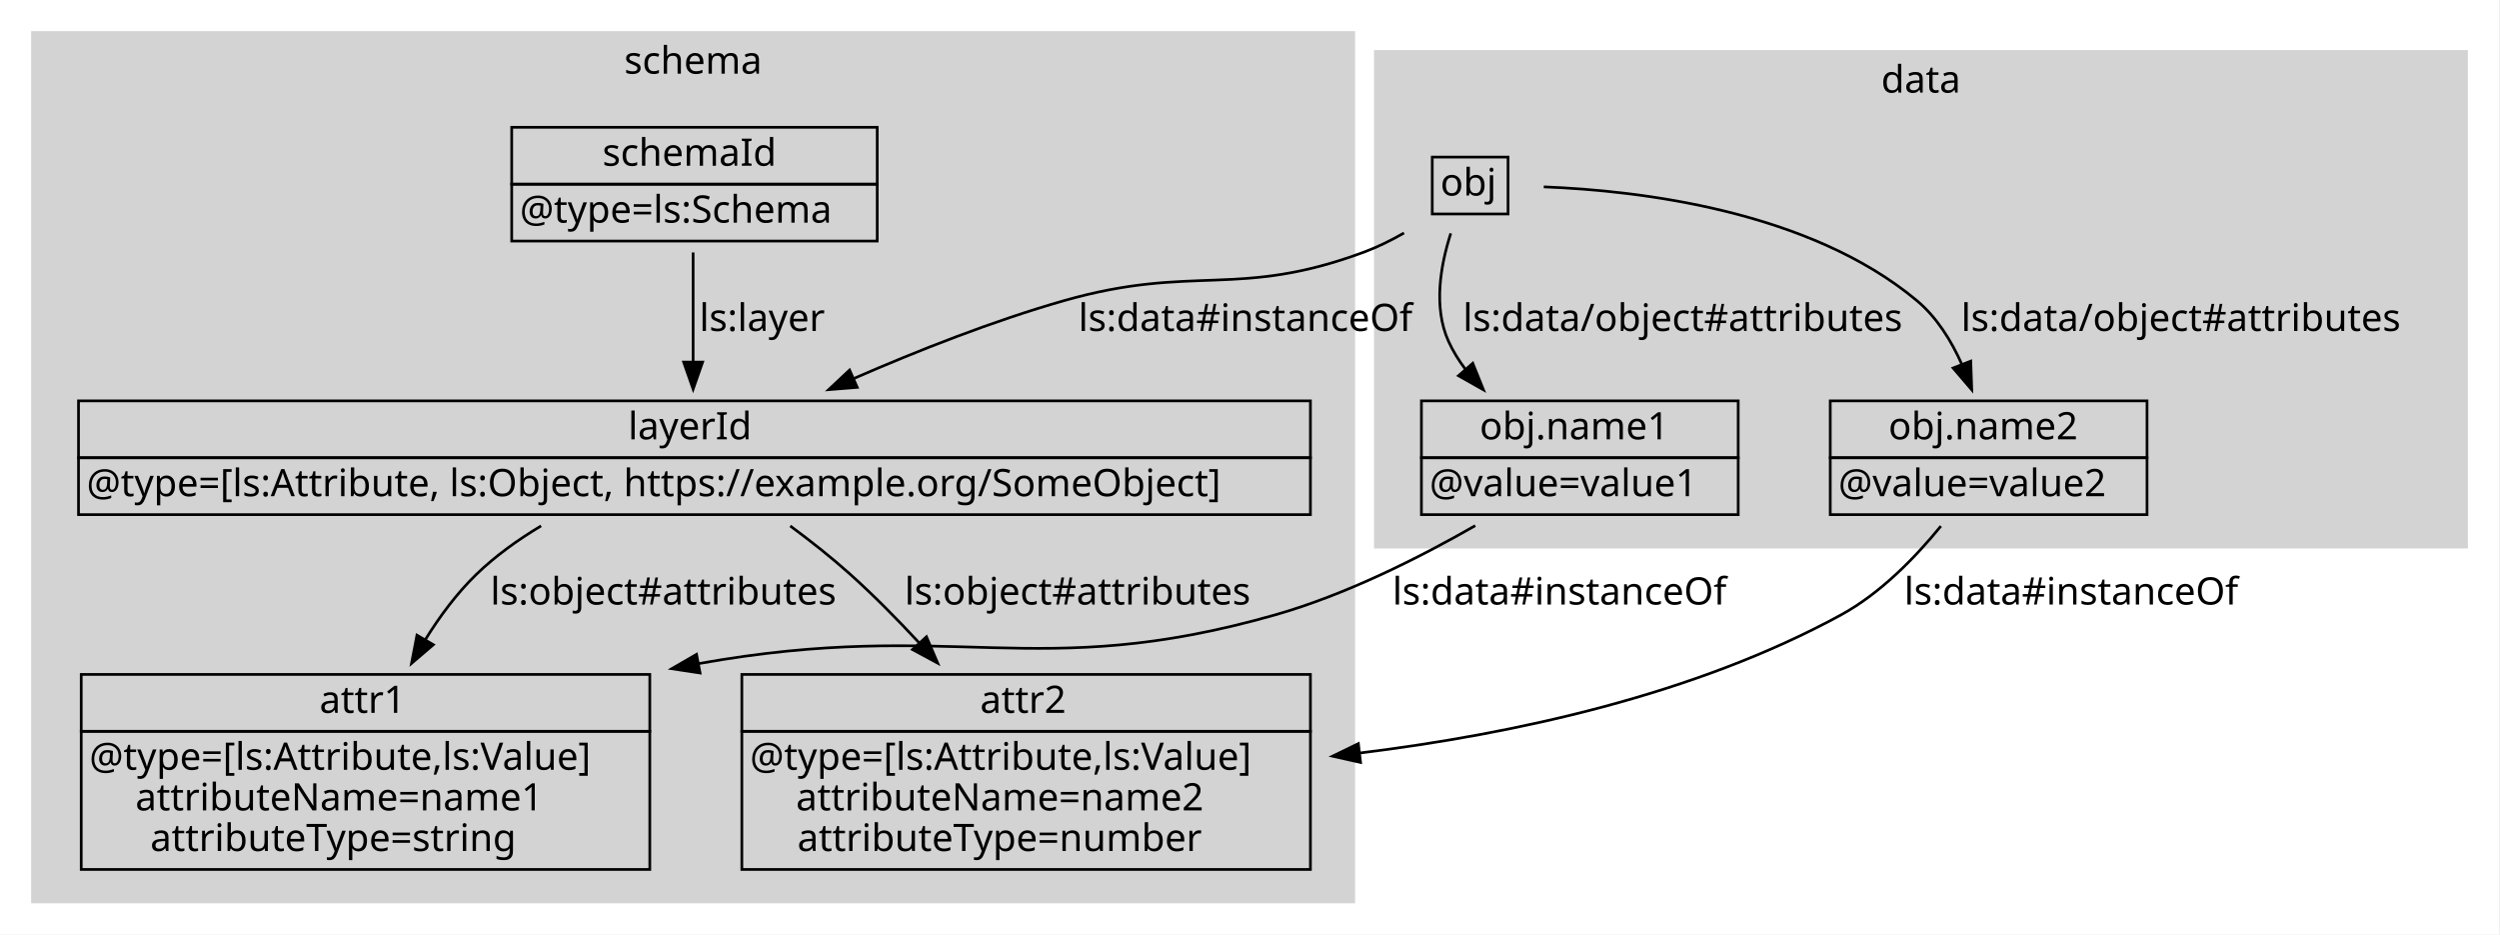
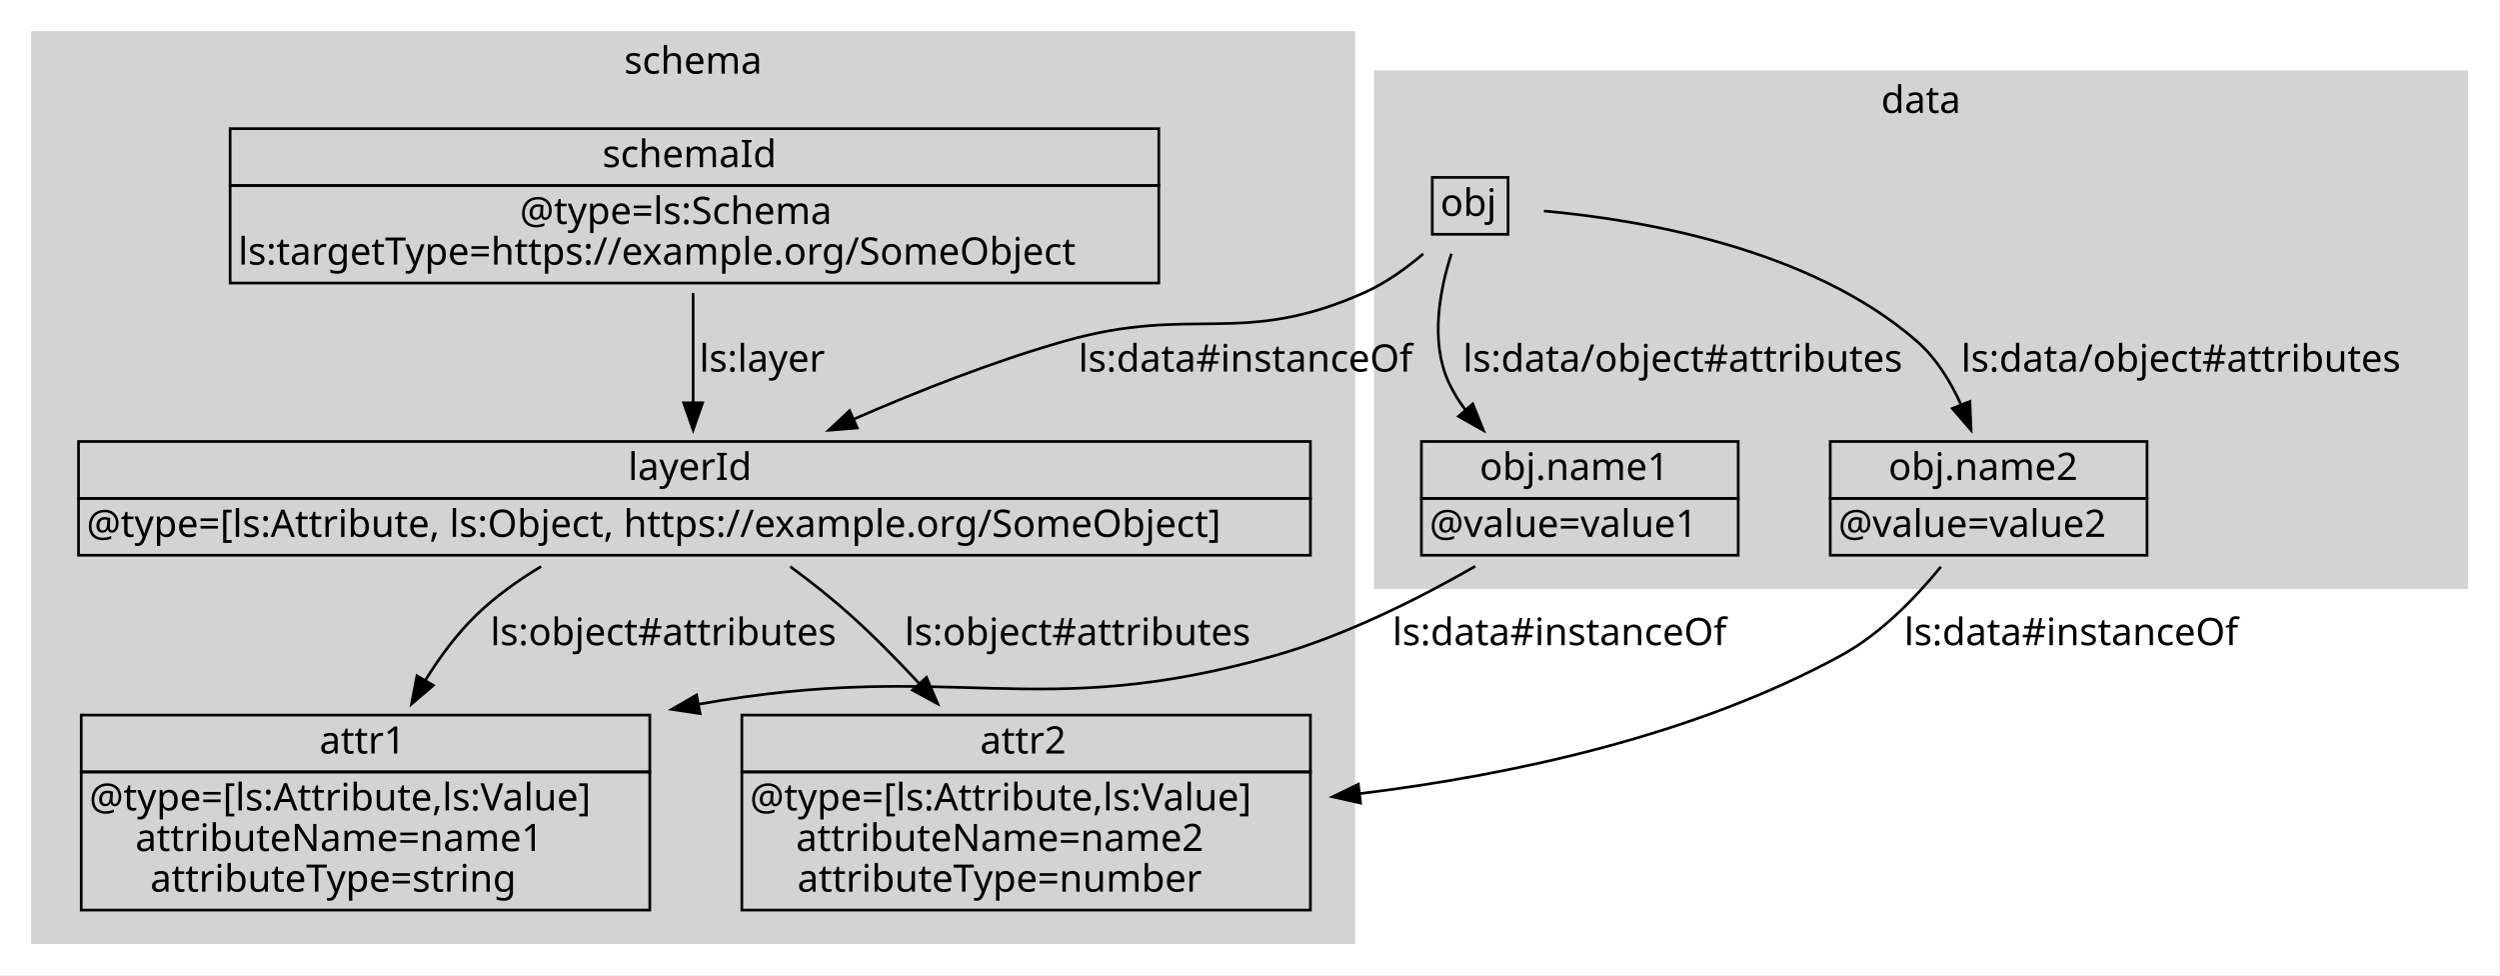
- <svg xmlns="http://www.w3.org/2000/svg" width="923pt" height="345pt" viewBox="0.00 0.00 923.00 345.00">
-   <g id="graph0" class="graph" transform="scale(1 1) rotate(0) translate(4 341)">
-     <polygon fill="white" stroke="transparent" points="-4,4 -4,-341 919,-341 919,4 -4,4" />
+ <svg xmlns="http://www.w3.org/2000/svg" width="923pt" height="360pt" viewBox="0.00 0.00 923.00 360.00">
+   <g id="graph0" class="graph" transform="scale(1 1) rotate(0) translate(4 356)">
+     <polygon fill="white" stroke="transparent" points="-4,4 -4,-356 919,-356 919,4 -4,4" />
    <g id="clust1" class="cluster">
-       <polygon fill="lightgrey" stroke="lightgrey" points="8,-8 8,-329 496,-329 496,-8 8,-8" />
-       <text text-anchor="middle" x="252" y="-313.8" font-family="Times-Roman" font-size="14.00">schema</text>
+       <polygon fill="lightgrey" stroke="lightgrey" points="8,-8 8,-344 496,-344 496,-8 8,-8" />
+       <text text-anchor="middle" x="252" y="-328.8" font-family="Times-Roman" font-size="14.00">schema</text>
    </g>
    <g id="clust2" class="cluster">
-       <polygon fill="lightgrey" stroke="lightgrey" points="504,-139 504,-322 907,-322 907,-139 504,-139" />
-       <text text-anchor="middle" x="705.5" y="-306.8" font-family="Times-Roman" font-size="14.00">data</text>
+       <polygon fill="lightgrey" stroke="lightgrey" points="504,-139 504,-329.5 907,-329.5 907,-139 504,-139" />
+       <text text-anchor="middle" x="705.5" y="-314.3" font-family="Times-Roman" font-size="14.00">data</text>
    </g>
    <g id="node1" class="node">
-       <polygon fill="none" stroke="black" points="185,-273 185,-294 320,-294 320,-273 185,-273" />
-       <text text-anchor="start" x="218.5" y="-279.8" font-family="Times-Roman" font-size="14.00">schemaId</text>
-       <polygon fill="none" stroke="black" points="185,-252 185,-273 320,-273 320,-252 185,-252" />
-       <text text-anchor="start" x="188" y="-258.8" font-family="Times-Roman" font-size="14.00">@type=ls:Schema</text>
+       <polygon fill="none" stroke="black" points="81,-287.5 81,-308.5 424,-308.5 424,-287.5 81,-287.5" />
+       <text text-anchor="start" x="218.5" y="-294.3" font-family="Times-Roman" font-size="14.00">schemaId</text>
+       <polygon fill="none" stroke="black" points="81,-251.5 81,-287.5 424,-287.5 424,-251.5 81,-251.5" />
+       <text text-anchor="start" x="188" y="-273.3" font-family="Times-Roman" font-size="14.00">@type=ls:Schema</text>
+       <text text-anchor="start" x="84" y="-258.3" font-family="Times-Roman" font-size="14.00">  ls:targetType=https://example.org/SomeObject</text>
    </g>
    <g id="node2" class="node">
      <polygon fill="none" stroke="black" points="25,-172 25,-193 480,-193 480,-172 25,-172" />
      <text text-anchor="start" x="228" y="-178.8" font-family="Times-Roman" font-size="14.00">layerId</text>
      <polygon fill="none" stroke="black" points="25,-151 25,-172 480,-172 480,-151 25,-151" />
      <text text-anchor="start" x="28" y="-157.8" font-family="Times-Roman" font-size="14.00">@type=[ls:Attribute, ls:Object, https://example.org/SomeObject]</text>
    </g>
    <g id="edge1" class="edge">
-       <path fill="none" stroke="black" d="M252,-247.78C252,-235.68 252,-220.81 252,-207.54" />
-       <polygon fill="black" stroke="black" points="255.5,-207.31 252,-197.31 248.5,-207.31 255.5,-207.31" />
+       <path fill="none" stroke="black" d="M252,-247.83C252,-235.06 252,-220.3 252,-207.27" />
+       <polygon fill="black" stroke="black" points="255.5,-207.27 252,-197.27 248.5,-207.27 255.5,-207.27" />
      <text text-anchor="middle" x="277.5" y="-218.8" font-family="Times-Roman" font-size="14.00">ls:layer</text>
    </g>
    <g id="node3" class="node">
      <polygon fill="none" stroke="black" points="26,-71 26,-92 236,-92 236,-71 26,-71" />
      <text text-anchor="start" x="114" y="-77.8" font-family="Times-Roman" font-size="14.00">attr1</text>
      <polygon fill="none" stroke="black" points="26,-20 26,-71 236,-71 236,-20 26,-20" />
      <text text-anchor="start" x="29" y="-56.8" font-family="Times-Roman" font-size="14.00">@type=[ls:Attribute,ls:Value]</text>
      <text text-anchor="start" x="46" y="-41.8" font-family="Times-Roman" font-size="14.00">  attributeName=name1</text>
      <text text-anchor="start" x="51.5" y="-26.8" font-family="Times-Roman" font-size="14.00">  attributeType=string </text>
    </g>
    <g id="edge2" class="edge">
      <path fill="none" stroke="black" d="M195.85,-146.84C187.29,-141.71 178.99,-135.76 172,-129 164.79,-122.03 158.46,-113.51 153.07,-104.81" />
      <polygon fill="black" stroke="black" points="156.05,-102.97 148,-96.09 150,-106.49 156.05,-102.97" />
      <text text-anchor="middle" x="241" y="-117.8" font-family="Times-Roman" font-size="14.00">ls:object#attributes</text>
    </g>
    <g id="node4" class="node">
      <polygon fill="none" stroke="black" points="270,-71 270,-92 480,-92 480,-71 270,-71" />
      <text text-anchor="start" x="358" y="-77.8" font-family="Times-Roman" font-size="14.00">attr2</text>
      <polygon fill="none" stroke="black" points="270,-20 270,-71 480,-71 480,-20 270,-20" />
      <text text-anchor="start" x="273" y="-56.8" font-family="Times-Roman" font-size="14.00">@type=[ls:Attribute,ls:Value]</text>
      <text text-anchor="start" x="290" y="-41.8" font-family="Times-Roman" font-size="14.00">  attributeName=name2</text>
      <text text-anchor="start" x="290.5" y="-26.8" font-family="Times-Roman" font-size="14.00">  attributeType=number</text>
    </g>
    <g id="edge3" class="edge">
      <path fill="none" stroke="black" d="M287.88,-146.82C295.42,-141.25 303.15,-135.15 310,-129 318.63,-121.26 327.31,-112.47 335.4,-103.76" />
      <polygon fill="black" stroke="black" points="338.19,-105.91 342.34,-96.16 333.02,-101.19 338.19,-105.91" />
      <text text-anchor="middle" x="394" y="-117.8" font-family="Times-Roman" font-size="14.00">ls:object#attributes</text>
    </g>
    <g id="node5" class="node">
-       <polygon fill="none" stroke="black" points="525,-262 525,-283 553,-283 553,-262 525,-262" />
-       <text text-anchor="start" x="528" y="-268.8" font-family="Times-Roman" font-size="14.00">obj</text>
+       <polygon fill="none" stroke="black" points="525,-269.5 525,-290.5 553,-290.5 553,-269.5 525,-269.5" />
+       <text text-anchor="start" x="528" y="-276.3" font-family="Times-Roman" font-size="14.00">obj</text>
    </g>
    <g id="edge6" class="edge">
-       <path fill="none" stroke="black" d="M514.57,-254.99C509.89,-252.31 504.92,-249.83 500,-248 453.16,-230.57 437.07,-243.69 389,-230 362.86,-222.55 335,-211.57 311.28,-201.22" />
+       <path fill="none" stroke="black" d="M521.67,-262.29C515.33,-256.91 507.79,-251.48 500,-248 454.37,-227.62 437.07,-243.69 389,-230 362.86,-222.55 335,-211.57 311.28,-201.22" />
      <polygon fill="black" stroke="black" points="312.62,-197.99 302.06,-197.14 309.79,-204.39 312.62,-197.99" />
      <text text-anchor="middle" x="456" y="-218.8" font-family="Times-Roman" font-size="14.00">ls:data#instanceOf</text>
    </g>
    <g id="node6" class="node">
      <polygon fill="none" stroke="black" points="521,-172 521,-193 638,-193 638,-172 521,-172" />
      <text text-anchor="start" x="542.5" y="-178.8" font-family="Times-Roman" font-size="14.00">obj.name1</text>
      <polygon fill="none" stroke="black" points="521,-151 521,-172 638,-172 638,-151 521,-151" />
      <text text-anchor="start" x="524" y="-157.8" font-family="Times-Roman" font-size="14.00">@value=value1</text>
    </g>
    <g id="edge4" class="edge">
-       <path fill="none" stroke="black" d="M531.84,-254.84C528.07,-243.14 525.3,-227.56 531,-215 532.65,-211.36 534.79,-207.91 537.25,-204.67" />
+       <path fill="none" stroke="black" d="M532.07,-262.32C527.75,-248.87 524.19,-230 531,-215 532.65,-211.36 534.79,-207.91 537.25,-204.67" />
      <polygon fill="black" stroke="black" points="539.96,-206.89 543.92,-197.07 534.69,-202.28 539.96,-206.89" />
      <text text-anchor="middle" x="617.5" y="-218.8" font-family="Times-Roman" font-size="14.00">ls:data/object#attributes</text>
    </g>
    <g id="node7" class="node">
      <polygon fill="none" stroke="black" points="672,-172 672,-193 789,-193 789,-172 672,-172" />
      <text text-anchor="start" x="693.5" y="-178.8" font-family="Times-Roman" font-size="14.00">obj.name2</text>
      <polygon fill="none" stroke="black" points="672,-151 672,-172 789,-172 789,-151 672,-151" />
      <text text-anchor="start" x="675" y="-157.8" font-family="Times-Roman" font-size="14.00">@value=value2</text>
    </g>
    <g id="edge5" class="edge">
-       <path fill="none" stroke="black" d="M566.18,-272.01C601.78,-270.62 664.3,-263.17 704,-230 711.36,-223.85 716.73,-215.19 720.61,-206.46" />
-       <polygon fill="black" stroke="black" points="723.89,-207.67 724.26,-197.08 717.37,-205.13 723.89,-207.67" />
+       <path fill="none" stroke="black" d="M566.26,-278.1C601.93,-274.9 664.55,-264.4 704,-230 711.09,-223.82 716.35,-215.31 720.22,-206.75" />
+       <polygon fill="black" stroke="black" points="723.58,-207.78 724.01,-197.19 717.07,-205.2 723.58,-207.78" />
      <text text-anchor="middle" x="801.5" y="-218.8" font-family="Times-Roman" font-size="14.00">ls:data/object#attributes</text>
    </g>
    <g id="edge7" class="edge">
      <path fill="none" stroke="black" d="M540.88,-146.93C519.89,-134.9 492.92,-121.38 467,-114 378.25,-88.73 348.58,-112.93 254.06,-96" />
      <polygon fill="black" stroke="black" points="254.57,-92.53 244.09,-94.11 253.26,-99.41 254.57,-92.53" />
      <text text-anchor="middle" x="572" y="-117.8" font-family="Times-Roman" font-size="14.00">ls:data#instanceOf</text>
    </g>
    <g id="edge8" class="edge">
      <path fill="none" stroke="black" d="M712.86,-146.76C703.33,-135.07 690.48,-121.9 676,-114 621.95,-84.48 555.21,-70.01 498.32,-63" />
      <polygon fill="black" stroke="black" points="498.52,-59.5 488.18,-61.82 497.71,-66.46 498.52,-59.5" />
      <text text-anchor="middle" x="761" y="-117.8" font-family="Times-Roman" font-size="14.00">ls:data#instanceOf</text>
    </g>
  </g>
</svg>
